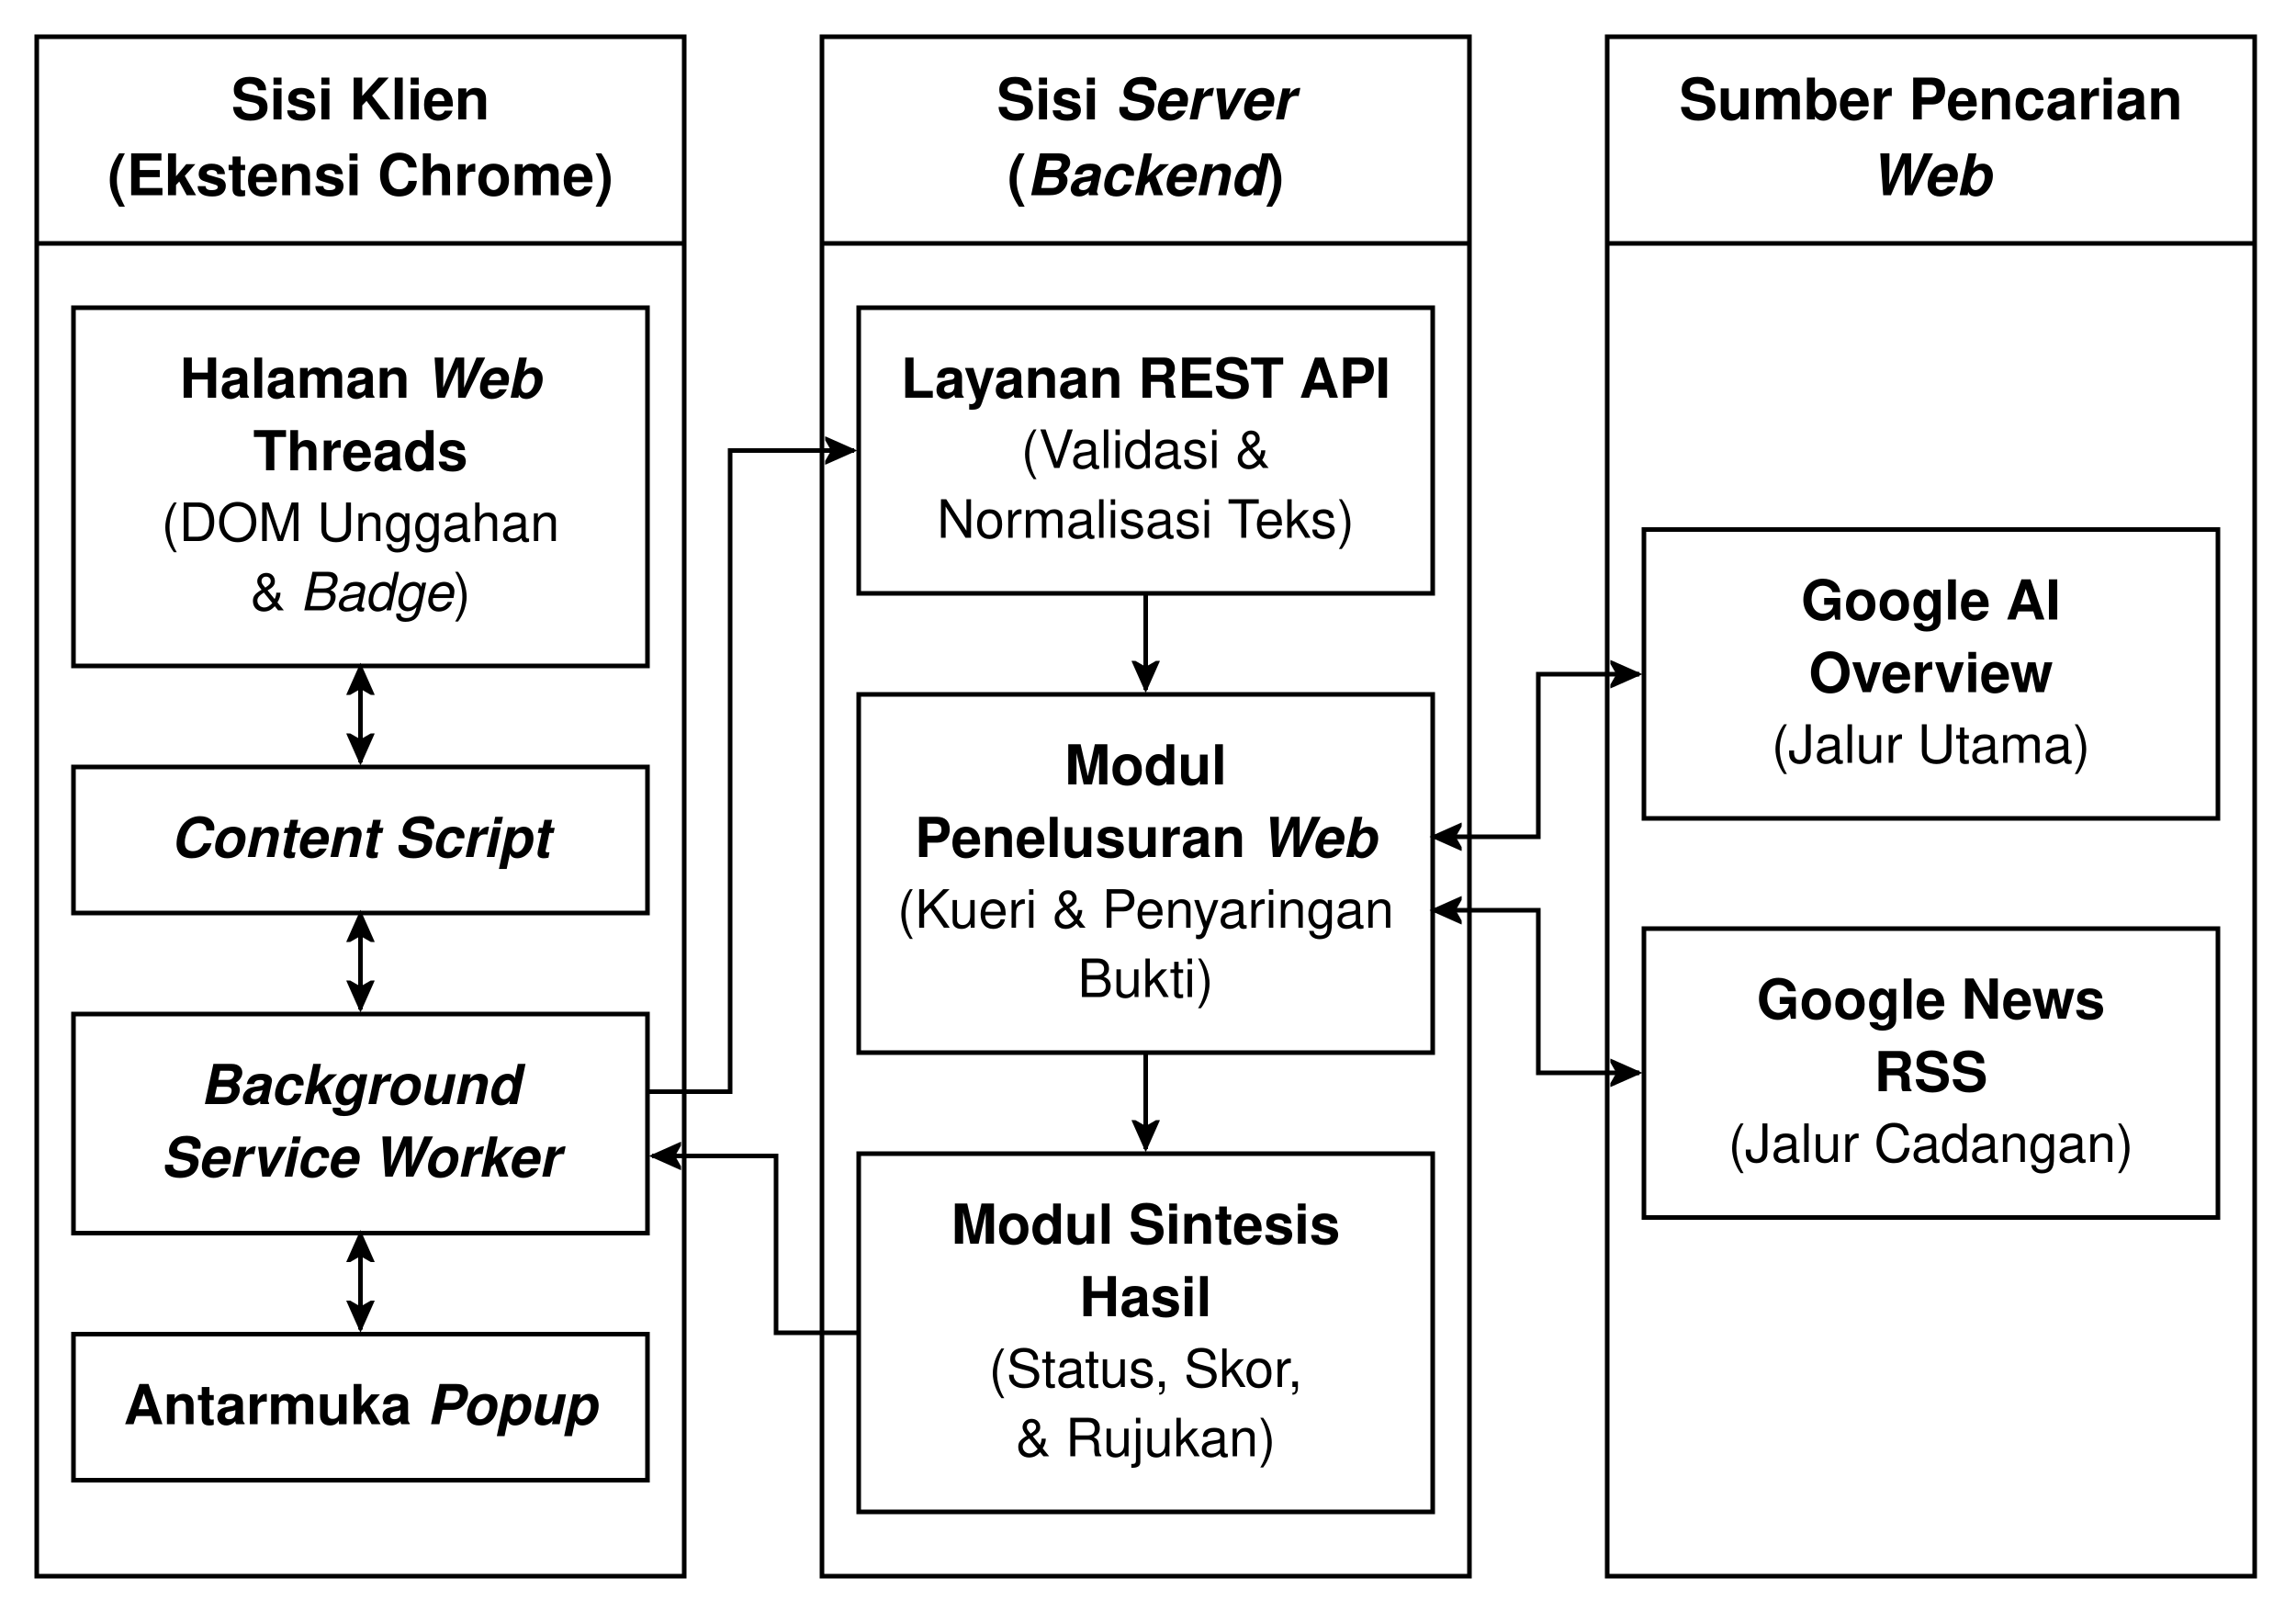
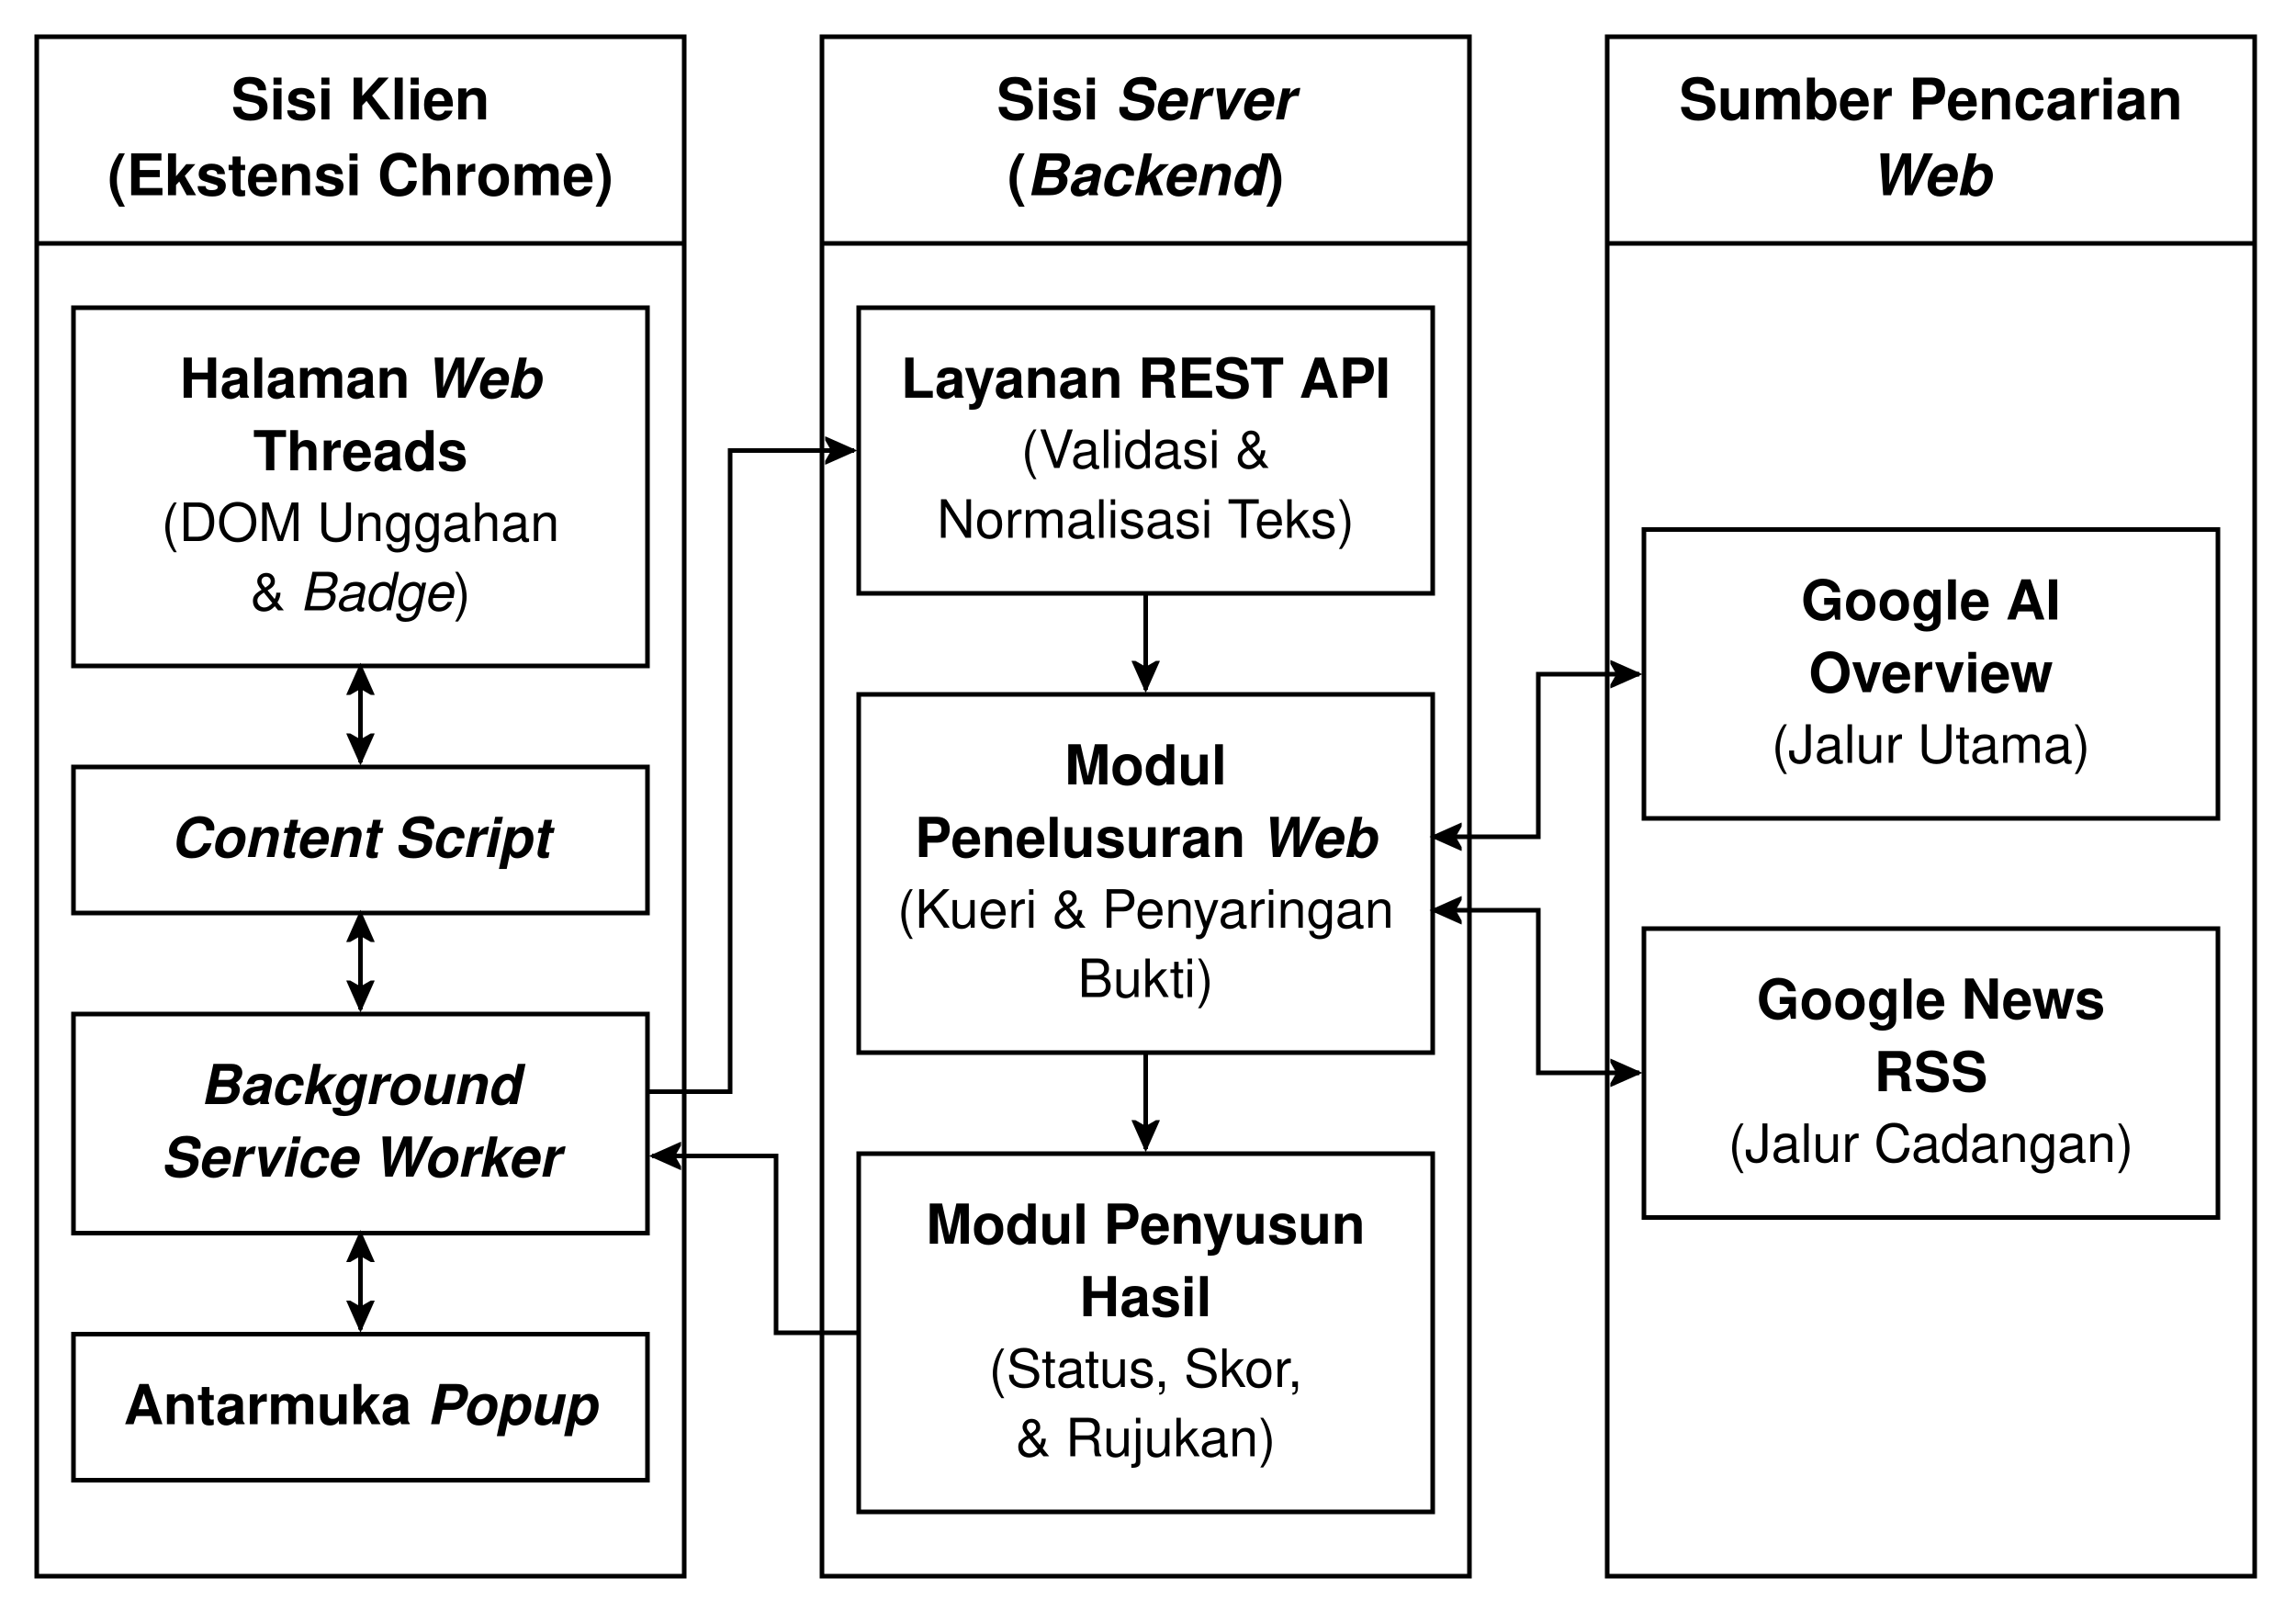
<svg xmlns="http://www.w3.org/2000/svg" viewBox="0 0 500 351" width="500" height="351" style="background:#ffffff;font-family:Helvetica,Arial,sans-serif;color:#000000;">
  <defs>
    <marker id="classic" viewBox="0 0 10 10" refX="9" refY="5" markerWidth="7" markerHeight="7" orient="auto-start-reverse">
      <path d="M 0 1 L 9 5 L 0 9 L 2.3 5 Z" fill="#000000" stroke="#000000" stroke-width="0.8" />
    </marker>
  </defs>
  <rect x="0" y="0" width="500" height="351" fill="#ffffff" />
  <rect x="350" y="8" width="141" height="335.2" fill="#ffffff" stroke="#000000" stroke-width="1" />
  <line x1="350" y1="53.0" x2="491" y2="53.0" stroke="#000000" stroke-width="1" />
  <text x="420.5" y="26.0" font-size="12.5" font-weight="bold" text-anchor="middle" fill="#000000">Sumber Pencarian</text>
  <text x="420.5" y="42.5" font-size="12.5" font-weight="bold" text-anchor="middle" fill="#000000">
    <tspan font-style="italic">Web</tspan>
  </text>
  <rect x="179" y="8" width="141" height="335.2" fill="#ffffff" stroke="#000000" stroke-width="1" />
  <line x1="179" y1="53.0" x2="320" y2="53.0" stroke="#000000" stroke-width="1" />
  <text x="249.5" y="26.0" font-size="12.5" font-weight="bold" text-anchor="middle" fill="#000000">Sisi <tspan font-style="italic">Server</tspan>
  </text>
  <text x="249.5" y="42.5" font-size="12.5" font-weight="bold" text-anchor="middle" fill="#000000">(<tspan font-style="italic">Backend</tspan>)</text>
  <rect x="8" y="8" width="141" height="335.2" fill="#ffffff" stroke="#000000" stroke-width="1" />
  <line x1="8" y1="53.0" x2="149" y2="53.0" stroke="#000000" stroke-width="1" />
  <text x="78.5" y="26.0" font-size="12.5" font-weight="bold" text-anchor="middle" fill="#000000">Sisi Klien</text>
  <text x="78.5" y="42.5" font-size="12.5" font-weight="bold" text-anchor="middle" fill="#000000">(Ekstensi Chrome)</text>
  <rect x="16.0" y="67.0" width="125" height="78.0" fill="#ffffff" stroke="#000000" stroke-width="1" />
  <text x="78.5" y="86.6" font-size="12" font-weight="bold" text-anchor="middle" fill="#000000">Halaman <tspan font-style="italic">Web</tspan>
  </text>
  <text x="78.5" y="102.4" font-size="12" font-weight="bold" text-anchor="middle" fill="#000000">Threads</text>
  <text x="78.5" y="117.8" font-size="11.5" text-anchor="middle" fill="#000000">(DOM Unggahan</text>
  <text x="78.5" y="132.9" font-size="11.5" text-anchor="middle" fill="#000000">&amp; <tspan font-style="italic">Badge</tspan>)</text>
  <path d="M 78.5 145.0 L 78.5 166.0" fill="none" stroke="#000000" stroke-width="1" marker-end="url(#classic)" marker-start="url(#classic)" />
  <rect x="16.0" y="167.0" width="125" height="31.8" fill="#ffffff" stroke="#000000" stroke-width="1" />
  <text x="78.5" y="186.6" font-size="12" font-weight="bold" text-anchor="middle" fill="#000000">
    <tspan font-style="italic">Content Script</tspan>
  </text>
  <path d="M 78.5 198.8 L 78.5 219.8" fill="none" stroke="#000000" stroke-width="1" marker-end="url(#classic)" marker-start="url(#classic)" />
  <rect x="16.0" y="220.8" width="125" height="47.7" fill="#ffffff" stroke="#000000" stroke-width="1" />
  <text x="78.5" y="240.4" font-size="12" font-weight="bold" text-anchor="middle" fill="#000000">
    <tspan font-style="italic">Background</tspan>
  </text>
  <text x="78.5" y="256.2" font-size="12" font-weight="bold" text-anchor="middle" fill="#000000">
    <tspan font-style="italic">Service Worker</tspan>
  </text>
  <path d="M 78.5 268.5 L 78.5 289.5" fill="none" stroke="#000000" stroke-width="1" marker-end="url(#classic)" marker-start="url(#classic)" />
  <rect x="16.0" y="290.5" width="125" height="31.8" fill="#ffffff" stroke="#000000" stroke-width="1" />
  <text x="78.5" y="310.1" font-size="12" font-weight="bold" text-anchor="middle" fill="#000000">Antarmuka <tspan font-style="italic">Popup</tspan>
  </text>
  <rect x="187.0" y="67.0" width="125" height="62.2" fill="#ffffff" stroke="#000000" stroke-width="1" />
  <text x="249.5" y="86.6" font-size="12" font-weight="bold" text-anchor="middle" fill="#000000">Layanan REST API</text>
  <text x="249.5" y="101.9" font-size="11.5" text-anchor="middle" fill="#000000">(Validasi &amp;</text>
  <text x="249.5" y="117.1" font-size="11.5" text-anchor="middle" fill="#000000">Normalisasi Teks)</text>
  <path d="M 249.5 129.2 L 249.5 150.2" fill="none" stroke="#000000" stroke-width="1" marker-end="url(#classic)" />
  <rect x="187.0" y="151.2" width="125" height="78.0" fill="#ffffff" stroke="#000000" stroke-width="1" />
  <text x="249.5" y="170.8" font-size="12" font-weight="bold" text-anchor="middle" fill="#000000">Modul</text>
  <text x="249.5" y="186.6" font-size="12" font-weight="bold" text-anchor="middle" fill="#000000">Penelusuran <tspan font-style="italic">Web</tspan>
  </text>
  <text x="249.5" y="202.0" font-size="11.5" text-anchor="middle" fill="#000000">(Kueri &amp; Penyaringan</text>
  <text x="249.5" y="217.1" font-size="11.5" text-anchor="middle" fill="#000000">Bukti)</text>
  <path d="M 249.5 229.2 L 249.5 250.2" fill="none" stroke="#000000" stroke-width="1" marker-end="url(#classic)" />
  <rect x="187.0" y="251.2" width="125" height="78.0" fill="#ffffff" stroke="#000000" stroke-width="1" />
-   <text x="249.5" y="270.8" font-size="12" font-weight="bold" text-anchor="middle" fill="#000000">Modul Sintesis</text>
+   <text x="249.5" y="270.8" font-size="12" font-weight="bold" text-anchor="middle" fill="#000000">Modul Penyusun</text>
  <text x="249.5" y="286.6" font-size="12" font-weight="bold" text-anchor="middle" fill="#000000">Hasil</text>
  <text x="249.5" y="302.0" font-size="11.5" text-anchor="middle" fill="#000000">(Status, Skor,</text>
  <text x="249.5" y="317.1" font-size="11.5" text-anchor="middle" fill="#000000">&amp; Rujukan)</text>
  <rect x="358.0" y="115.3" width="125" height="62.9" fill="#ffffff" stroke="#000000" stroke-width="1" />
  <text x="420.5" y="134.9" font-size="12" font-weight="bold" text-anchor="middle" fill="#000000">Google AI</text>
  <text x="420.5" y="150.7" font-size="12" font-weight="bold" text-anchor="middle" fill="#000000">Overview</text>
  <text x="420.5" y="166.1" font-size="11.5" text-anchor="middle" fill="#000000">(Jalur Utama)</text>
  <rect x="358.0" y="202.2" width="125" height="62.9" fill="#ffffff" stroke="#000000" stroke-width="1" />
  <text x="420.5" y="221.8" font-size="12" font-weight="bold" text-anchor="middle" fill="#000000">Google News</text>
  <text x="420.5" y="237.6" font-size="12" font-weight="bold" text-anchor="middle" fill="#000000">RSS</text>
  <text x="420.5" y="253.0" font-size="11.5" text-anchor="middle" fill="#000000">(Jalur Cadangan)</text>
  <path d="M 141.0 237.7 L 159.0 237.7 L 159.0 98.1 L 186.0 98.1" fill="none" stroke="#000000" stroke-width="1" marker-end="url(#classic)" />
  <path d="M 187.0 290.2 L 169.0 290.2 L 169.0 251.7 L 142.0 251.7" fill="none" stroke="#000000" stroke-width="1" marker-end="url(#classic)" />
  <path d="M 312.0 182.2 L 335.0 182.2 L 335.0 146.8 L 357.0 146.8" fill="none" stroke="#000000" stroke-width="1" marker-end="url(#classic)" marker-start="url(#classic)" />
  <path d="M 312.0 198.2 L 335.0 198.2 L 335.0 233.6 L 357.0 233.6" fill="none" stroke="#000000" stroke-width="1" marker-end="url(#classic)" marker-start="url(#classic)" />
</svg>
